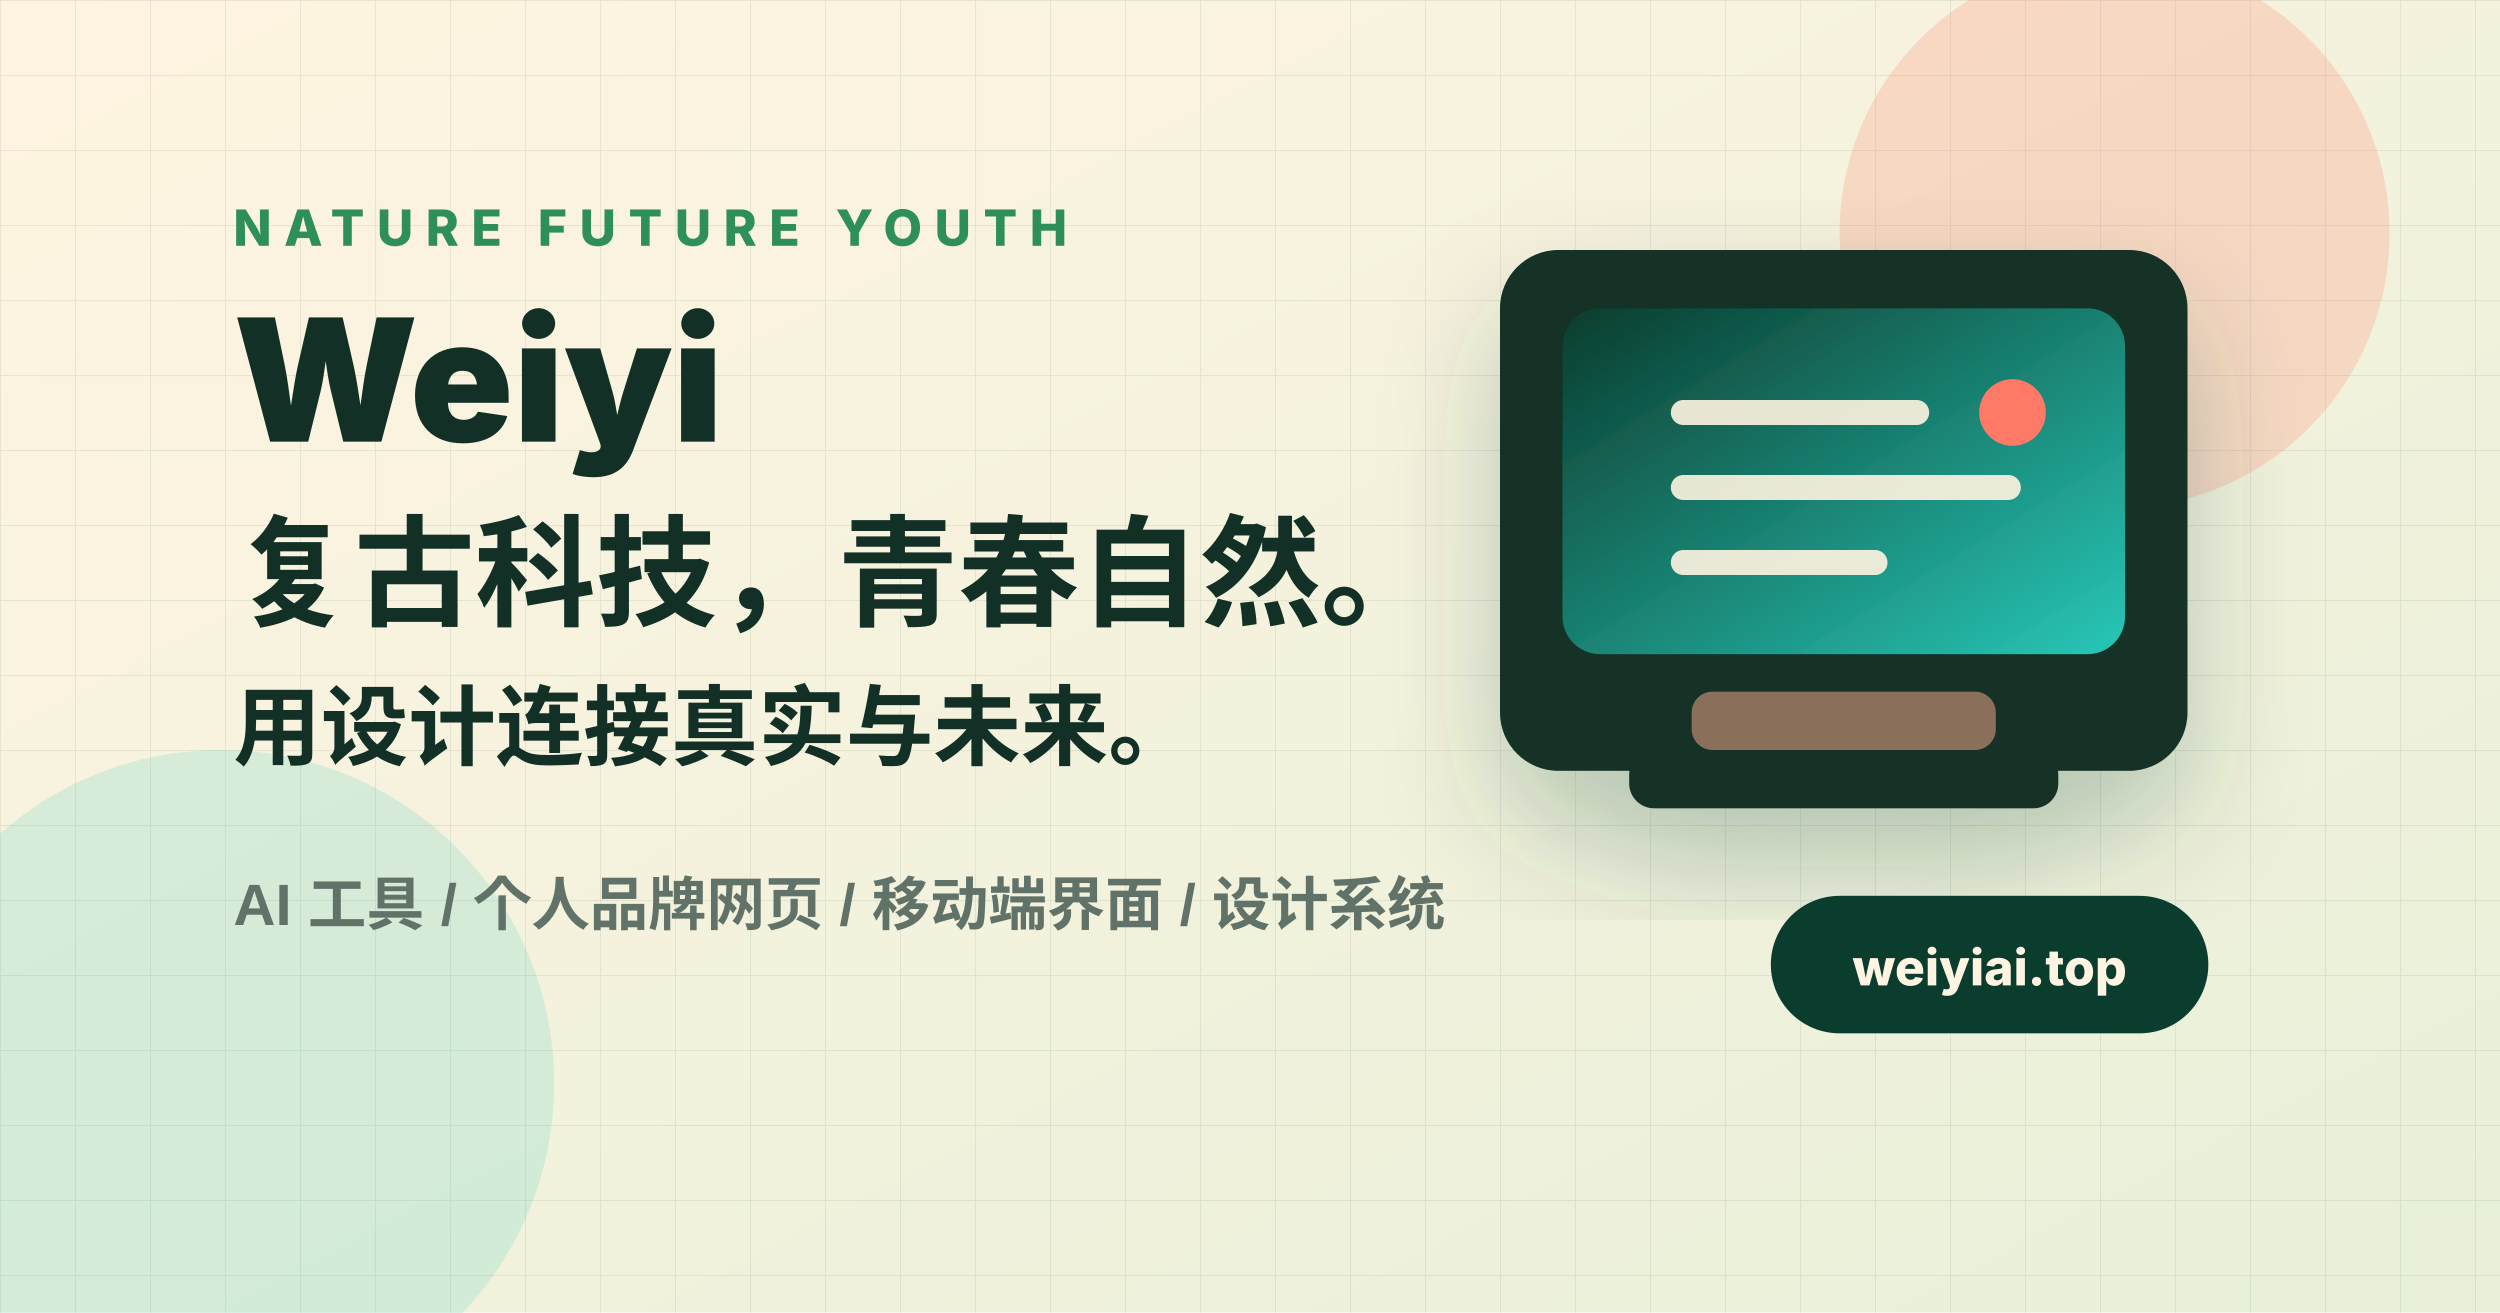
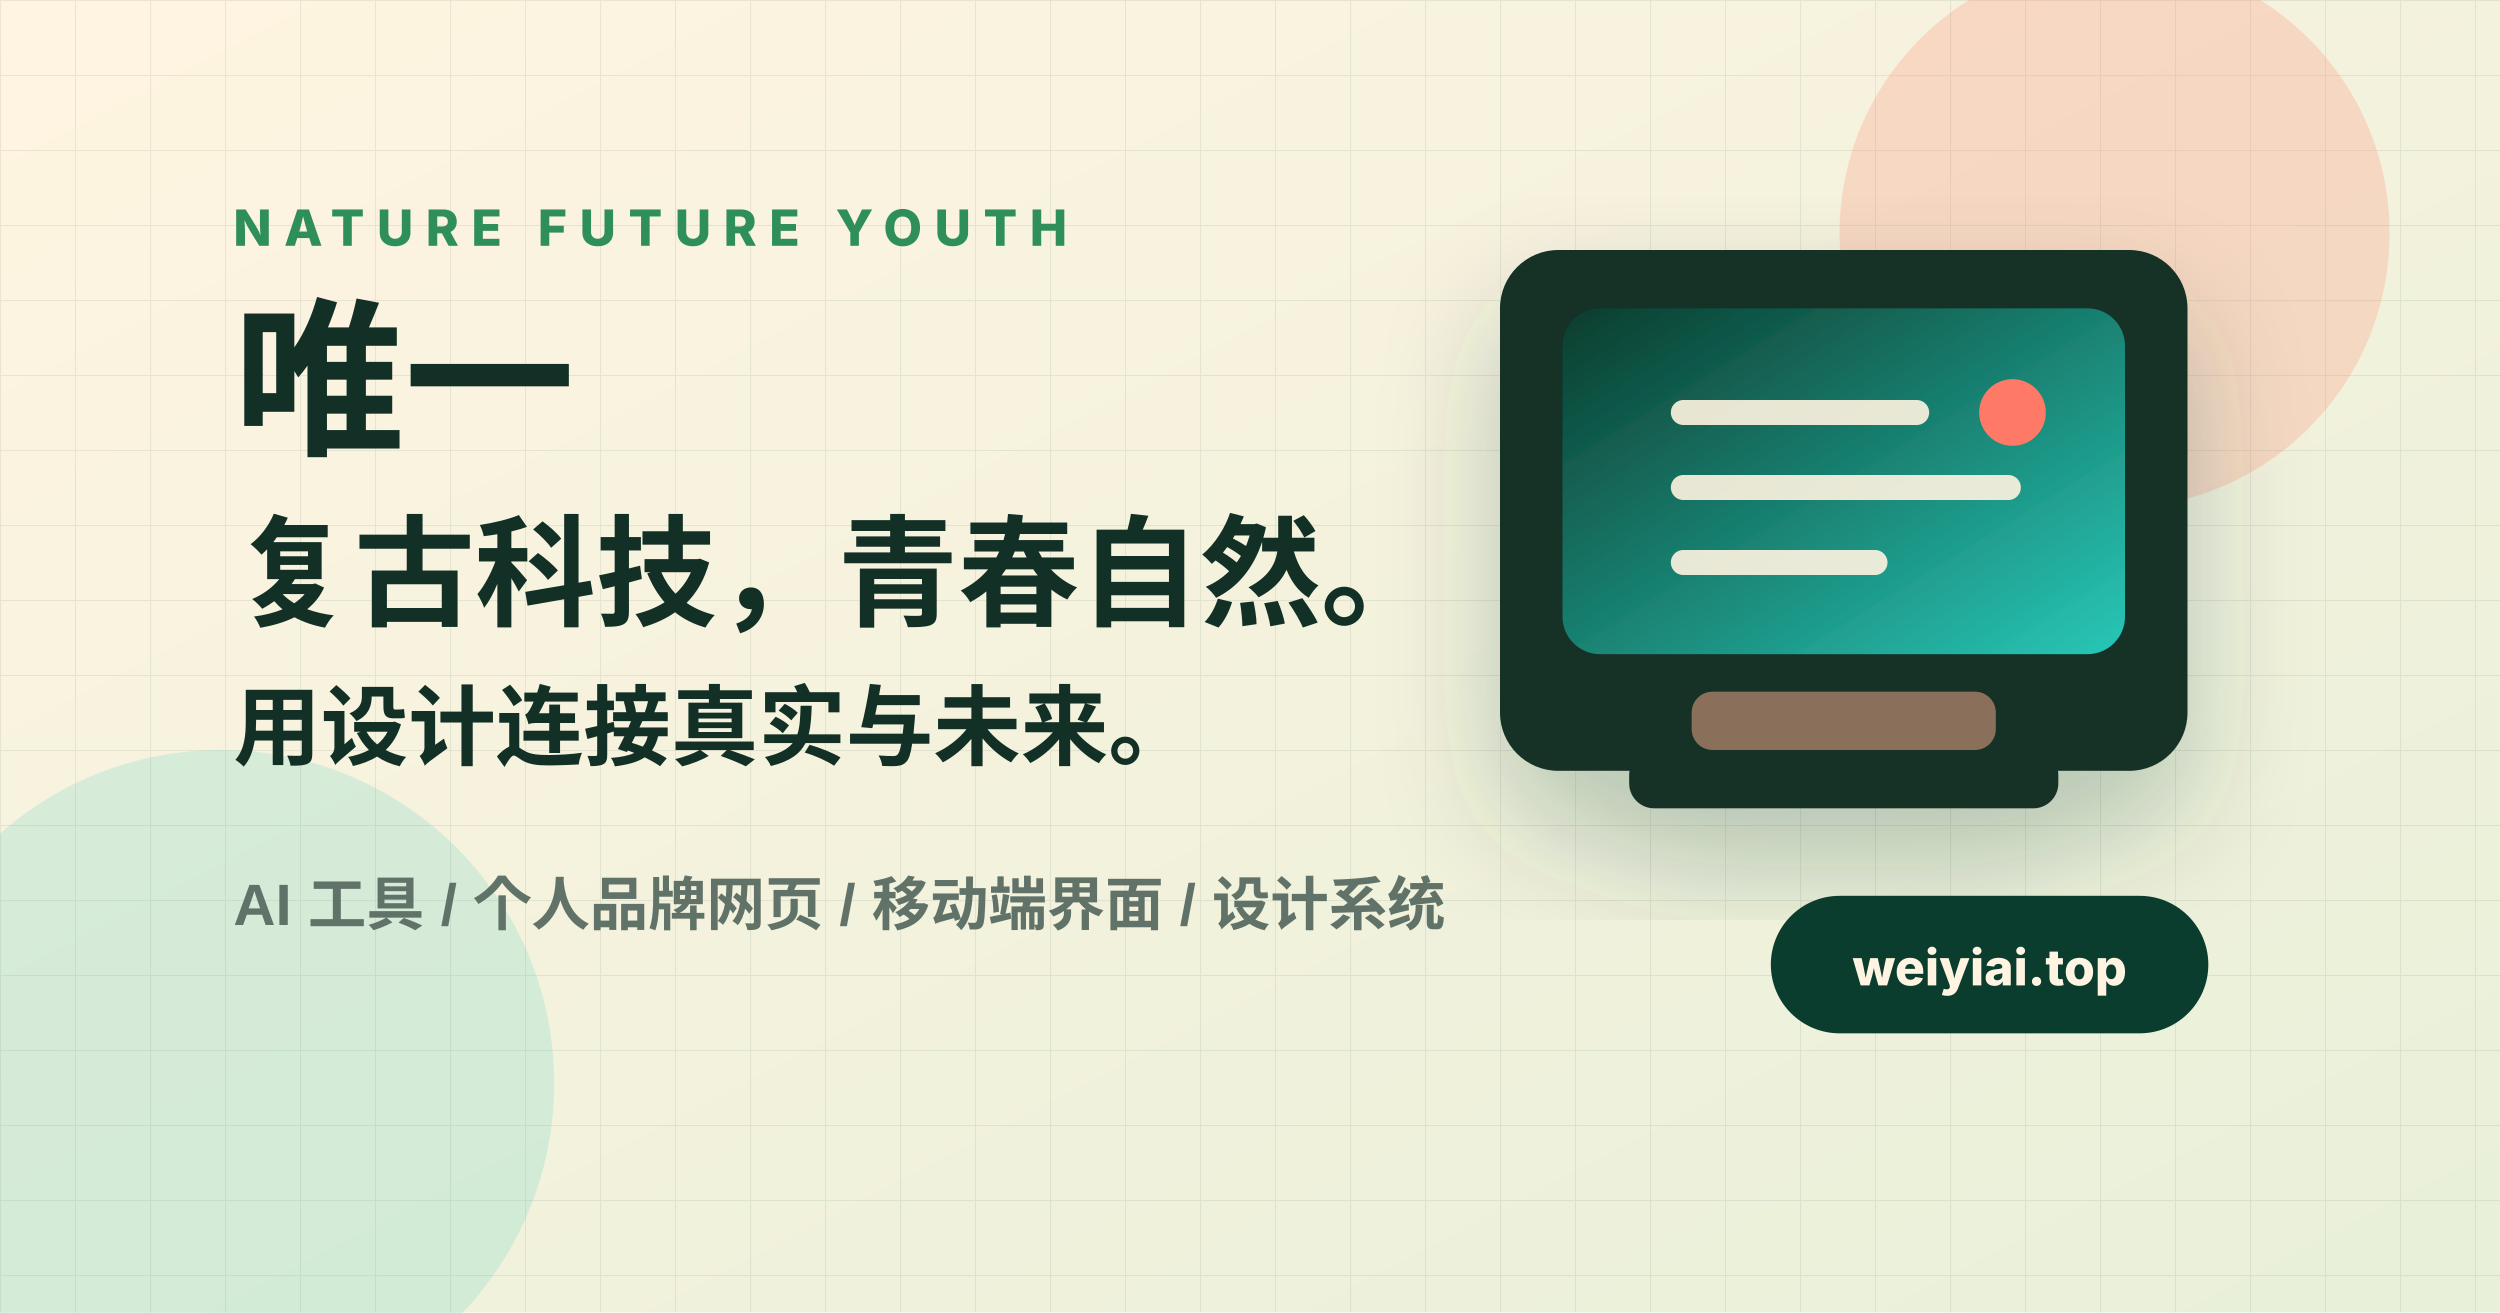
- <svg xmlns="http://www.w3.org/2000/svg" width="1200" height="630" viewBox="0 0 1200 630" role="img" aria-label="Weiyi personal portfolio">
+ <svg xmlns="http://www.w3.org/2000/svg" width="1200" height="630" viewBox="0 0 1200 630" role="img" aria-label="唯一 personal portfolio">
  <defs>
    <linearGradient id="paper" x1="0" x2="1" y1="0" y2="1">
      <stop offset="0" stop-color="#fff4e1" />
      <stop offset="1" stop-color="#e8f0d9" />
    </linearGradient>
    <linearGradient id="screen" x1="0" x2="1" y1="0" y2="1">
      <stop offset="0" stop-color="#0b3d2e" />
      <stop offset="1" stop-color="#28c7b7" />
    </linearGradient>
    <filter id="shadow" x="-20%" y="-20%" width="140%" height="140%">
      <feDropShadow dx="0" dy="28" stdDeviation="28" flood-color="#0b3d2e" flood-opacity="0.24" />
    </filter>
    <pattern id="grid" width="36" height="36" patternUnits="userSpaceOnUse">
      <path d="M 36 0 L 0 0 0 36" fill="none" stroke="#0b3d2e" stroke-opacity="0.08" stroke-width="1" />
    </pattern>
  </defs>
  <rect width="1200" height="630" fill="url(#paper)" />
  <rect width="1200" height="630" fill="url(#grid)" />
  <circle cx="1015" cy="112" r="132" fill="#ff7a66" opacity="0.22" />
  <circle cx="106" cy="520" r="160" fill="#28c7b7" opacity="0.16" />
  <g transform="translate(720 120)" filter="url(#shadow)">
    <rect x="0" y="0" width="330" height="250" rx="28" fill="#123026" />
    <rect x="30" y="28" width="270" height="166" rx="18" fill="url(#screen)" />
    <rect x="92" y="212" width="146" height="28" rx="10" fill="#8a6f5a" />
    <rect x="62" y="240" width="206" height="28" rx="12" fill="#123026" />
    <path d="M88 78h112M88 114h156M88 150h92" stroke="#fff4e1" stroke-width="12" stroke-linecap="round" opacity="0.9" />
    <circle cx="246" cy="78" r="16" fill="#ff7a66" />
  </g>
  <g transform="translate(112 118)">
    <text x="0" y="0" fill="#2f8f5b" font-family="Inter, Arial, sans-serif" font-size="24" font-weight="800" letter-spacing="6">NATURE FUTURE YOUTH</text>
-     <text x="0" y="94" fill="#123026" font-family="Inter, Arial, sans-serif" font-size="82" font-weight="900">Weiyi</text>
+     <text x="0" y="94" fill="#123026" font-family="Inter, Arial, sans-serif" font-size="82" font-weight="900">唯一</text>
    <text x="0" y="178" fill="#123026" font-family="Noto Sans SC, Microsoft YaHei, Arial, sans-serif" font-size="58" font-weight="900">复古科技，青春自然。</text>
    <text x="0" y="246" fill="#123026" font-family="Noto Sans SC, Microsoft YaHei, Arial, sans-serif" font-size="42" font-weight="800">用设计连接真实与未来。</text>
    <text x="0" y="326" fill="#617268" font-family="Noto Sans SC, Microsoft YaHei, Arial, sans-serif" font-size="28" font-weight="600">AI 工具 / 个人品牌网页 / 移动端界面 / 设计系统</text>
  </g>
  <g transform="translate(850 430)">
    <rect width="210" height="66" rx="33" fill="#0b3d2e" />
    <text x="105" y="43" text-anchor="middle" fill="#fff4e1" font-family="Inter, Arial, sans-serif" font-size="24" font-weight="800">weiyiai.top</text>
  </g>
</svg>
